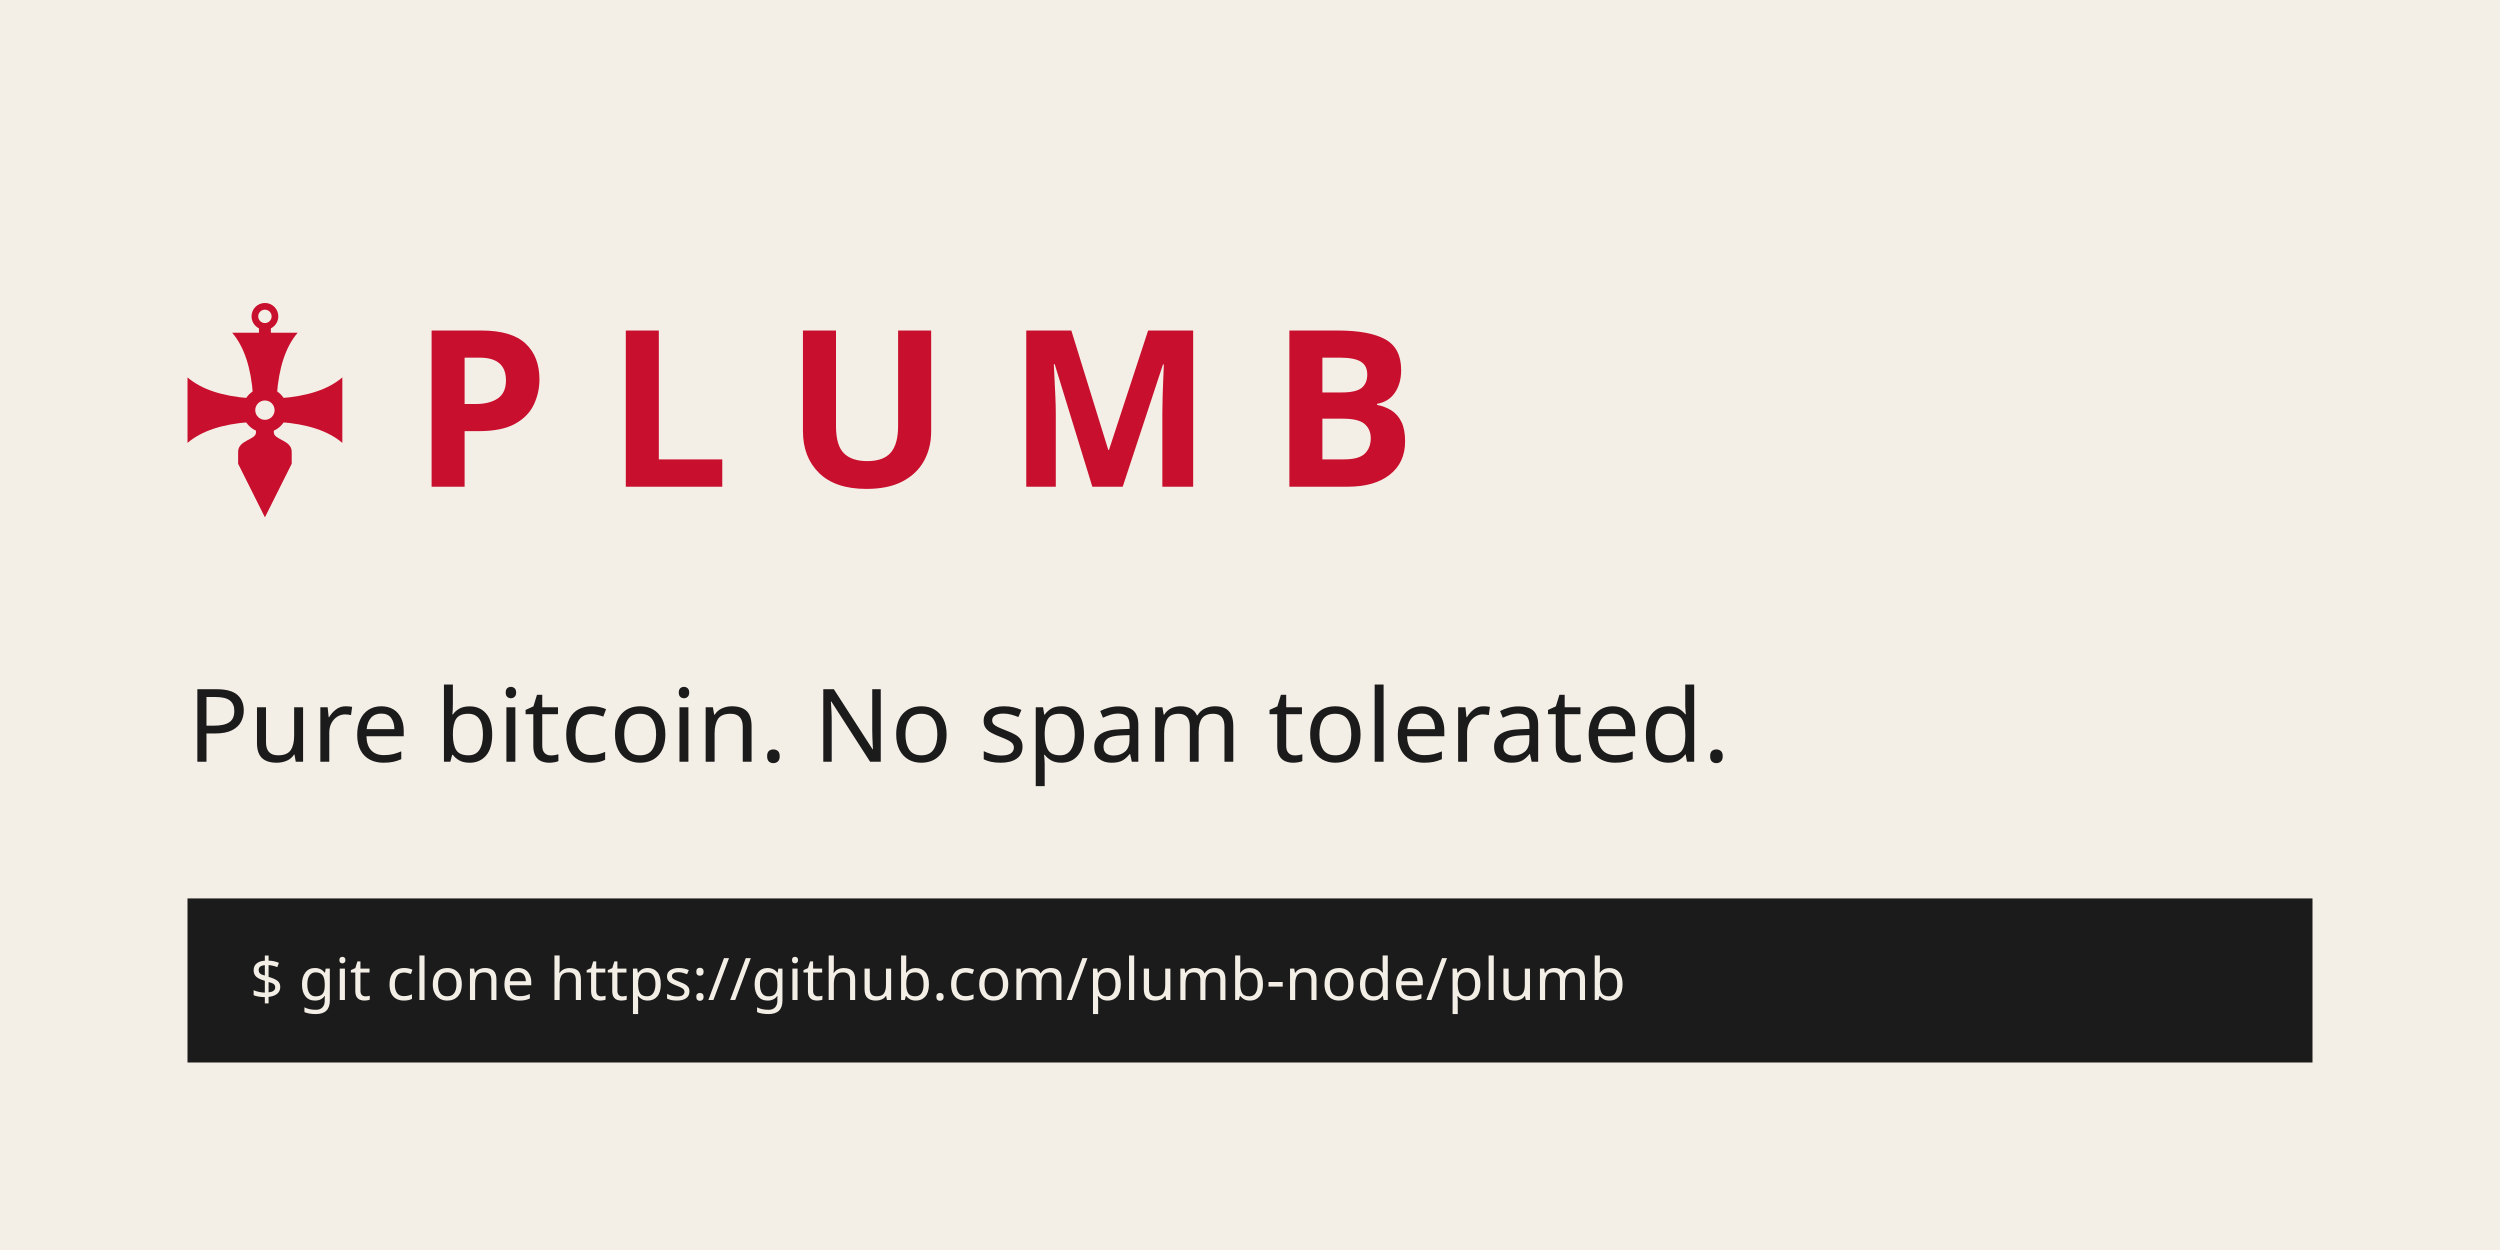
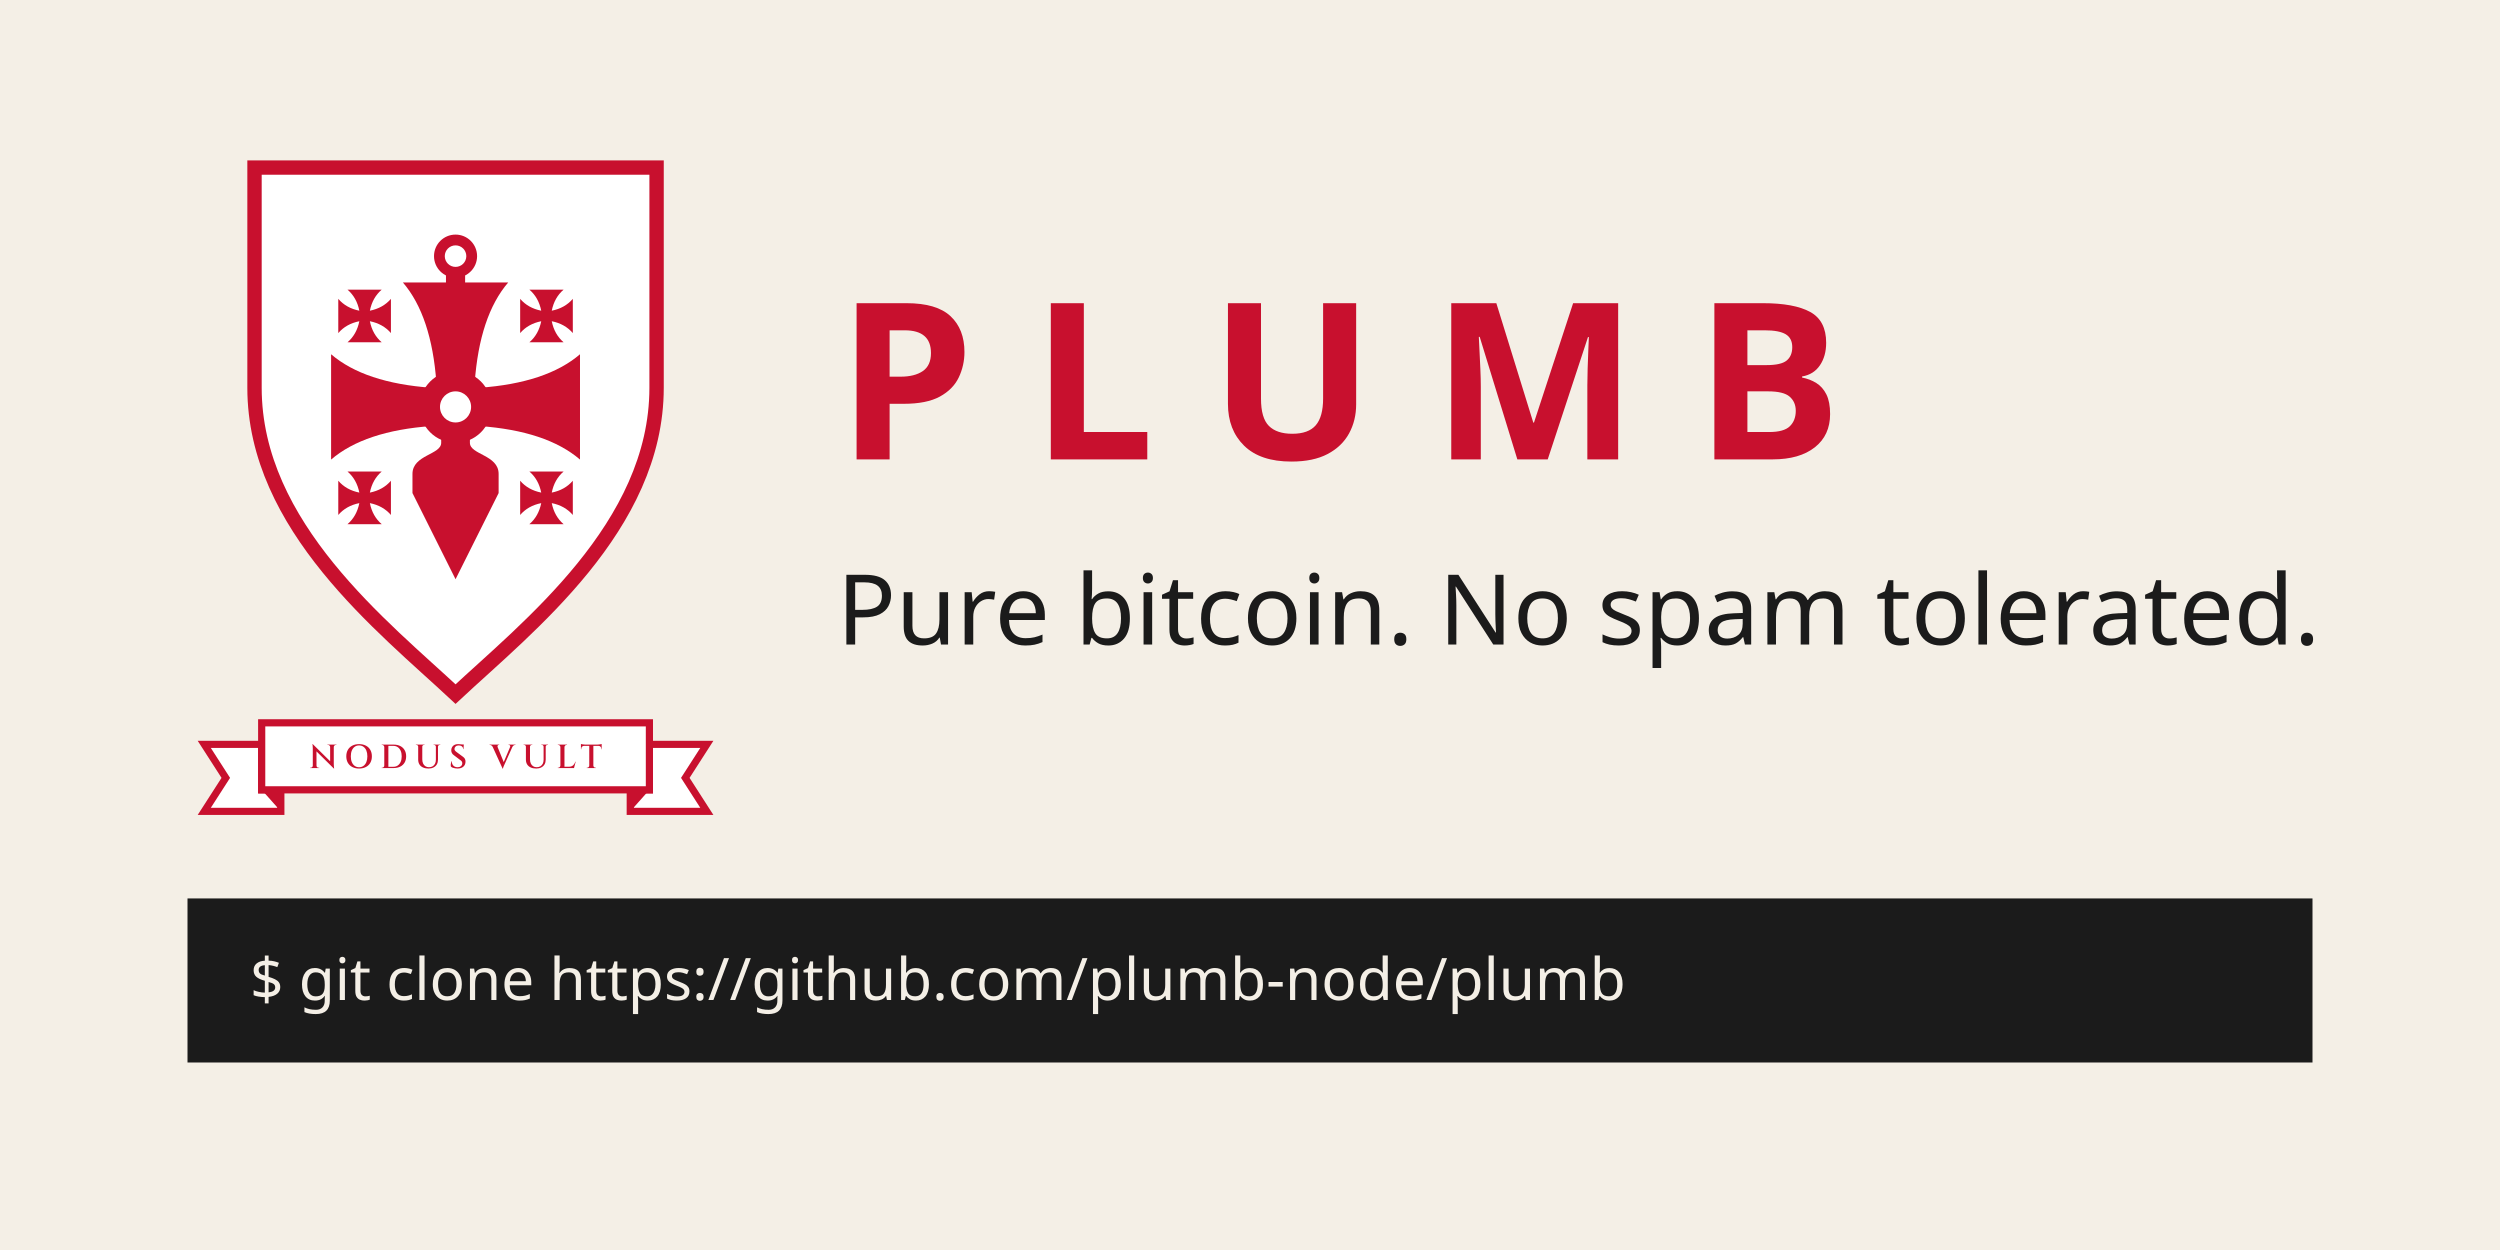
<svg xmlns="http://www.w3.org/2000/svg" width="1280" height="640" viewBox="0 0 1280 640">
  <rect width="1280" height="640" fill="#F4EFE6" />
-   <defs>
-     <mask id="s" maskUnits="userSpaceOnUse" x="-72" y="-72" width="144" height="144">
-       <rect x="-72" y="-72" width="144" height="144" fill="#fff" />
-       <circle cx="0" cy="0" r="6.5" fill="#000" />
-       <circle cx="0" cy="-63" r="4.5" fill="#000" />
-     </mask>
-   </defs>
-   <g transform="translate(135.64,210.00) scale(0.7622)">
-     <g fill="#C8102E" mask="url(#s)">
+   <svg x="96.00" y="76.00" width="274.48" height="348.00" viewBox="-112 -108 224 284">
+     <defs>
+       <mask id="se">
+         <rect x="-90" y="-100" width="180" height="200" fill="#fff" />
+         <circle cx="0" cy="0" r="6.5" fill="#000" />
+         <circle cx="0" cy="-63" r="4.5" fill="#000" />
+       </mask>
+     </defs>
+     <path fill="#FFFFFF" stroke="#C8102E" stroke-width="6" d="M-84,-100 L84,-100 L84,-8 C84,50 30,92 0,120 C-30,92 -84,50 -84,-8 Z" />
+     <g fill="#C8102E" mask="url(#se)">
      <path d="M-8,-10 Q-10,-38 -22,-52 L22,-52 Q10,-38 8,-10 Z" />
      <path d="M10,-8 Q38,-10 52,-22 L52,22 Q38,10 10,8 Z" />
      <path d="M-10,-8 Q-38,-10 -52,-22 L-52,22 Q-38,10 -10,8 Z" />
      <circle cx="0" cy="0" r="15" />
      <path d="M-6,10 L6,10 L6,15 C6,20 18,20 18,28 L18,36 L0,72 L-18,36 L-18,28 C-18,20 -6,20 -6,15 Z" />
      <rect x="-4" y="-57" width="8" height="7" />
      <circle cx="0" cy="-63" r="9" />
    </g>
-   </g>
-   <text x="210.9" y="249.2" fill="#C8102E" font-family="Cinzel SemiBold, Cinzel" font-weight="600" font-size="112" letter-spacing="29.1">PLUMB</text>
-   <text x="96" y="390" fill="#1B1B1B" font-family="IBM Plex Sans" font-weight="500" font-size="52">Pure bitcoin. No spam tolerated.</text>
+     <g fill="#C8102E">
+       <path transform="translate(38,-38) scale(1.1)" d="M-2,-2 Q-3,-7 -6.5,-10 L6.5,-10 Q3,-7 2,-2 Q7,-3 10,-6.5 L10,6.5 Q7,3 2,2 Q3,7 6.5,10 L-6.5,10 Q-3,7 -2,2 Q-7,3 -10,6.5 L-10,-6.5 Q-7,-3 -2,-2 Z" />
+       <path transform="translate(-38,-38) scale(1.1)" d="M-2,-2 Q-3,-7 -6.5,-10 L6.5,-10 Q3,-7 2,-2 Q7,-3 10,-6.5 L10,6.5 Q7,3 2,2 Q3,7 6.5,10 L-6.5,10 Q-3,7 -2,2 Q-7,3 -10,6.5 L-10,-6.5 Q-7,-3 -2,-2 Z" />
+       <path transform="translate(38,38) scale(1.1)" d="M-2,-2 Q-3,-7 -6.5,-10 L6.5,-10 Q3,-7 2,-2 Q7,-3 10,-6.5 L10,6.5 Q7,3 2,2 Q3,7 6.5,10 L-6.5,10 Q-3,7 -2,2 Q-7,3 -10,6.5 L-10,-6.5 Q-7,-3 -2,-2 Z" />
+       <path transform="translate(-38,38) scale(1.1)" d="M-2,-2 Q-3,-7 -6.5,-10 L6.5,-10 Q3,-7 2,-2 Q7,-3 10,-6.5 L10,6.5 Q7,3 2,2 Q3,7 6.5,10 L-6.5,10 Q-3,7 -2,2 Q-7,3 -10,6.5 L-10,-6.5 Q-7,-3 -2,-2 Z" />
+     </g>
+     <g fill="#FFFFFF" stroke="#C8102E" stroke-width="3">
+       <path d="M-81,141 L-105,141 L-96,155 L-105,169 L-73,169 L-73,160 L-81,160 Z" />
+       <path d="M81,141 L105,141 L96,155 L105,169 L73,169 L73,160 L81,160 Z" />
+       <rect x="-81" y="132" width="162" height="28" />
+     </g>
+     <g fill="#C8102E">
+       <path d="M-81,160 L-73,160 L-73,169 Z" />
+       <path d="M81,160 L73,160 L73,169 Z" />
+       <path d="M-59.67 140.89 -52.4 148.06V142.09Q-52.42 141.73 -52.66 141.49Q-52.91 141.24 -53.27 141.24H-53.54V141.1H-49.76V141.24H-50.01Q-50.36 141.24 -50.61 141.49Q-50.86 141.73 -50.88 142.09V149.3Q-50.88 149.81 -50.83 150.21Q-50.79 150.62 -50.76 150.86L-50.72 151.1H-50.85L-58.11 143.93L-58.1 149.91Q-58.1 150.26 -57.85 150.51Q-57.6 150.76 -57.25 150.76H-56.98V150.9H-60.77V150.76H-60.51Q-60.16 150.76 -59.91 150.51Q-59.65 150.26 -59.65 149.91V142.64Q-59.65 141.88 -59.72 141.38L-59.81 140.89ZM-40.31 140.9Q-38.7 140.9 -37.48 141.53Q-36.27 142.15 -35.62 143.3Q-34.96 144.45 -34.96 146Q-34.96 147.55 -35.62 148.7Q-36.27 149.85 -37.48 150.47Q-38.7 151.1 -40.31 151.1Q-41.93 151.1 -43.13 150.47Q-44.34 149.85 -45 148.7Q-45.65 147.55 -45.65 146Q-45.65 144.45 -45 143.3Q-44.34 142.15 -43.13 141.53Q-41.93 140.9 -40.31 140.9ZM-40.31 150.56Q-39.26 150.56 -38.48 150Q-37.7 149.44 -37.27 148.42Q-36.85 147.4 -36.85 146Q-36.85 144.6 -37.27 143.58Q-37.7 142.56 -38.48 142Q-39.26 141.44 -40.31 141.44Q-41.36 141.44 -42.13 142Q-42.91 142.56 -43.34 143.58Q-43.76 144.6 -43.76 146Q-43.76 147.4 -43.34 148.42Q-42.91 149.44 -42.13 150Q-41.36 150.56 -40.31 150.56ZM-25.89 141.1Q-24.29 141.1 -23.11 141.69Q-21.92 142.29 -21.28 143.4Q-20.64 144.5 -20.64 146Q-20.64 147.5 -21.28 148.6Q-21.92 149.7 -23.11 150.3Q-24.29 150.9 -25.89 150.9H-30.86V150.76H-30.67Q-30.31 150.76 -30.05 150.5Q-29.79 150.24 -29.78 149.88V142.12Q-29.78 141.76 -30.04 141.5Q-30.31 141.24 -30.67 141.24H-30.84L-30.86 141.1ZM-28.07 141.63V150.37H-26Q-24.92 150.37 -24.14 149.83Q-23.37 149.29 -22.93 148.31Q-22.5 147.33 -22.5 146Q-22.5 144.67 -22.93 143.69Q-23.37 142.71 -24.15 142.17Q-24.93 141.63 -26 141.63ZM-12.94 141.1V141.24H-13.16Q-13.47 141.24 -13.69 141.44Q-13.9 141.63 -13.9 141.94V147.26Q-13.9 148.25 -13.56 149Q-13.22 149.74 -12.59 150.14Q-11.96 150.55 -11.12 150.55Q-10.22 150.55 -9.58 150.17Q-8.93 149.78 -8.58 149.09Q-8.22 148.39 -8.22 147.44V141.94Q-8.22 141.63 -8.44 141.44Q-8.65 141.24 -8.96 141.24H-9.18V141.1H-6.37V141.24H-6.59Q-6.9 141.24 -7.12 141.44Q-7.34 141.63 -7.34 141.94V147.39Q-7.34 148.51 -7.81 149.34Q-8.29 150.17 -9.18 150.63Q-10.07 151.1 -11.28 151.1Q-12.66 151.1 -13.63 150.64Q-14.6 150.19 -15.11 149.35Q-15.61 148.52 -15.61 147.4V141.94Q-15.61 141.63 -15.83 141.44Q-16.04 141.24 -16.35 141.24H-16.58V141.1ZM0.99 140.9Q1.26 140.9 1.62 140.93Q1.99 140.96 2.35 141Q2.49 141.03 2.62 141.04H3.44L3.43 141.34H3.42L3.32 142.99H3.18Q3.18 142.28 2.67 141.86Q2.16 141.44 1.34 141.44Q0.53 141.44 0.05 141.86Q-0.43 142.28 -0.45 142.88Q-0.48 143.23 -0.25 143.56Q-0.01 143.89 0.38 144.17L3.08 146.17Q3.65 146.55 3.92 147.08Q4.19 147.62 4.16 148.3Q4.12 149.58 3.23 150.34Q2.34 151.1 0.81 151.1Q0.29 151.1 -0.25 151Q-0.78 150.91 -1.23 150.73Q-1.68 150.54 -1.95 150.27Q-2.03 149.99 -2.02 149.59Q-2 149.19 -1.9 148.76Q-1.81 148.34 -1.67 148.04H-1.54Q-1.6 148.76 -1.3 149.34Q-1.01 149.92 -0.44 150.25Q0.13 150.58 0.9 150.56Q1.76 150.54 2.29 150.07Q2.81 149.61 2.81 148.88Q2.81 148.46 2.59 148.12Q2.37 147.78 1.89 147.5L-0.64 145.58Q-1.29 145.16 -1.56 144.56Q-1.83 143.97 -1.79 143.33Q-1.75 142.65 -1.41 142.1Q-1.08 141.55 -0.47 141.23Q0.14 140.9 0.99 140.9ZM19.67 151.15 15.55 142.12Q15.33 141.65 14.99 141.44Q14.64 141.24 14.32 141.24H14.21V141.1H18.23V141.24H18.1Q17.84 141.24 17.63 141.46Q17.43 141.69 17.58 142.11H17.57L20.13 148.41L22.81 142.07Q22.96 141.69 22.75 141.46Q22.54 141.24 22.26 141.24H22.13V141.1H25.07V141.24H24.95Q24.64 141.24 24.29 141.44Q23.94 141.65 23.72 142.12L20.43 149.44Q20.4 149.5 20.3 149.72Q20.2 149.93 20.09 150.21Q19.98 150.49 19.89 150.75Q19.81 151.01 19.8 151.15ZM32.07 141.1V141.24H31.85Q31.54 141.24 31.33 141.44Q31.11 141.63 31.11 141.94V147.26Q31.11 148.25 31.45 149Q31.79 149.74 32.42 150.14Q33.05 150.55 33.89 150.55Q34.79 150.55 35.43 150.17Q36.08 149.78 36.44 149.09Q36.79 148.39 36.79 147.44V141.94Q36.79 141.63 36.58 141.44Q36.36 141.24 36.05 141.24H35.83V141.1H38.64V141.24H38.42Q38.11 141.24 37.89 141.44Q37.67 141.63 37.67 141.94V147.39Q37.67 148.51 37.2 149.34Q36.72 150.17 35.83 150.63Q34.94 151.1 33.73 151.1Q32.35 151.1 31.38 150.64Q30.41 150.19 29.9 149.35Q29.4 148.52 29.4 147.4V141.94Q29.4 141.63 29.18 141.44Q28.97 141.24 28.66 141.24H28.43V141.1ZM50.2 148.24 49.5 150.9H42.73V150.76H42.91Q43.27 150.76 43.53 150.5Q43.79 150.24 43.81 149.88V142.12Q43.79 141.76 43.53 141.5Q43.27 141.24 42.91 141.24H42.73V141.1H46.59V141.24H46.41Q46.05 141.24 45.79 141.5Q45.53 141.76 45.51 142.12V150.35H47.39Q48.1 150.35 48.62 150.1Q49.14 149.84 49.49 149.35Q49.84 148.87 50.06 148.24ZM61.05 140.83V143.05L60.91 143.03V142.85Q60.91 142.3 60.58 141.97Q60.24 141.63 59.7 141.62H57.58V149.88Q57.6 150.24 57.86 150.5Q58.11 150.76 58.48 150.76H58.66V150.9H54.8V150.76H54.98Q55.34 150.76 55.6 150.5Q55.86 150.24 55.87 149.88V141.62H53.75Q53.2 141.63 52.86 141.97Q52.53 142.3 52.53 142.85V143.03L52.39 143.05V140.83Q52.53 140.89 52.81 140.95Q53.1 141 53.45 141.04Q53.8 141.09 54.1 141.09H59.35Q59.65 141.09 60 141.04Q60.34 141 60.63 140.95Q60.93 140.89 61.05 140.83Z" />
+     </g>
+   </svg>
+   <text x="428.5" y="235.2" fill="#C8102E" font-family="Cinzel SemiBold, Cinzel" font-weight="600" font-size="112" letter-spacing="29.1">PLUMB</text>
+   <text x="428.5" y="330" fill="#1B1B1B" font-family="IBM Plex Sans" font-weight="500" font-size="50">Pure bitcoin. No spam tolerated.</text>
  <rect x="96" y="460" width="1088" height="84" fill="#1B1B1B" />
  <text x="128" y="512" fill="#F4EFE6" font-family="IBM Plex Mono" font-size="30">$ git clone https://github.com/plumb-node/plumb</text>
</svg>
